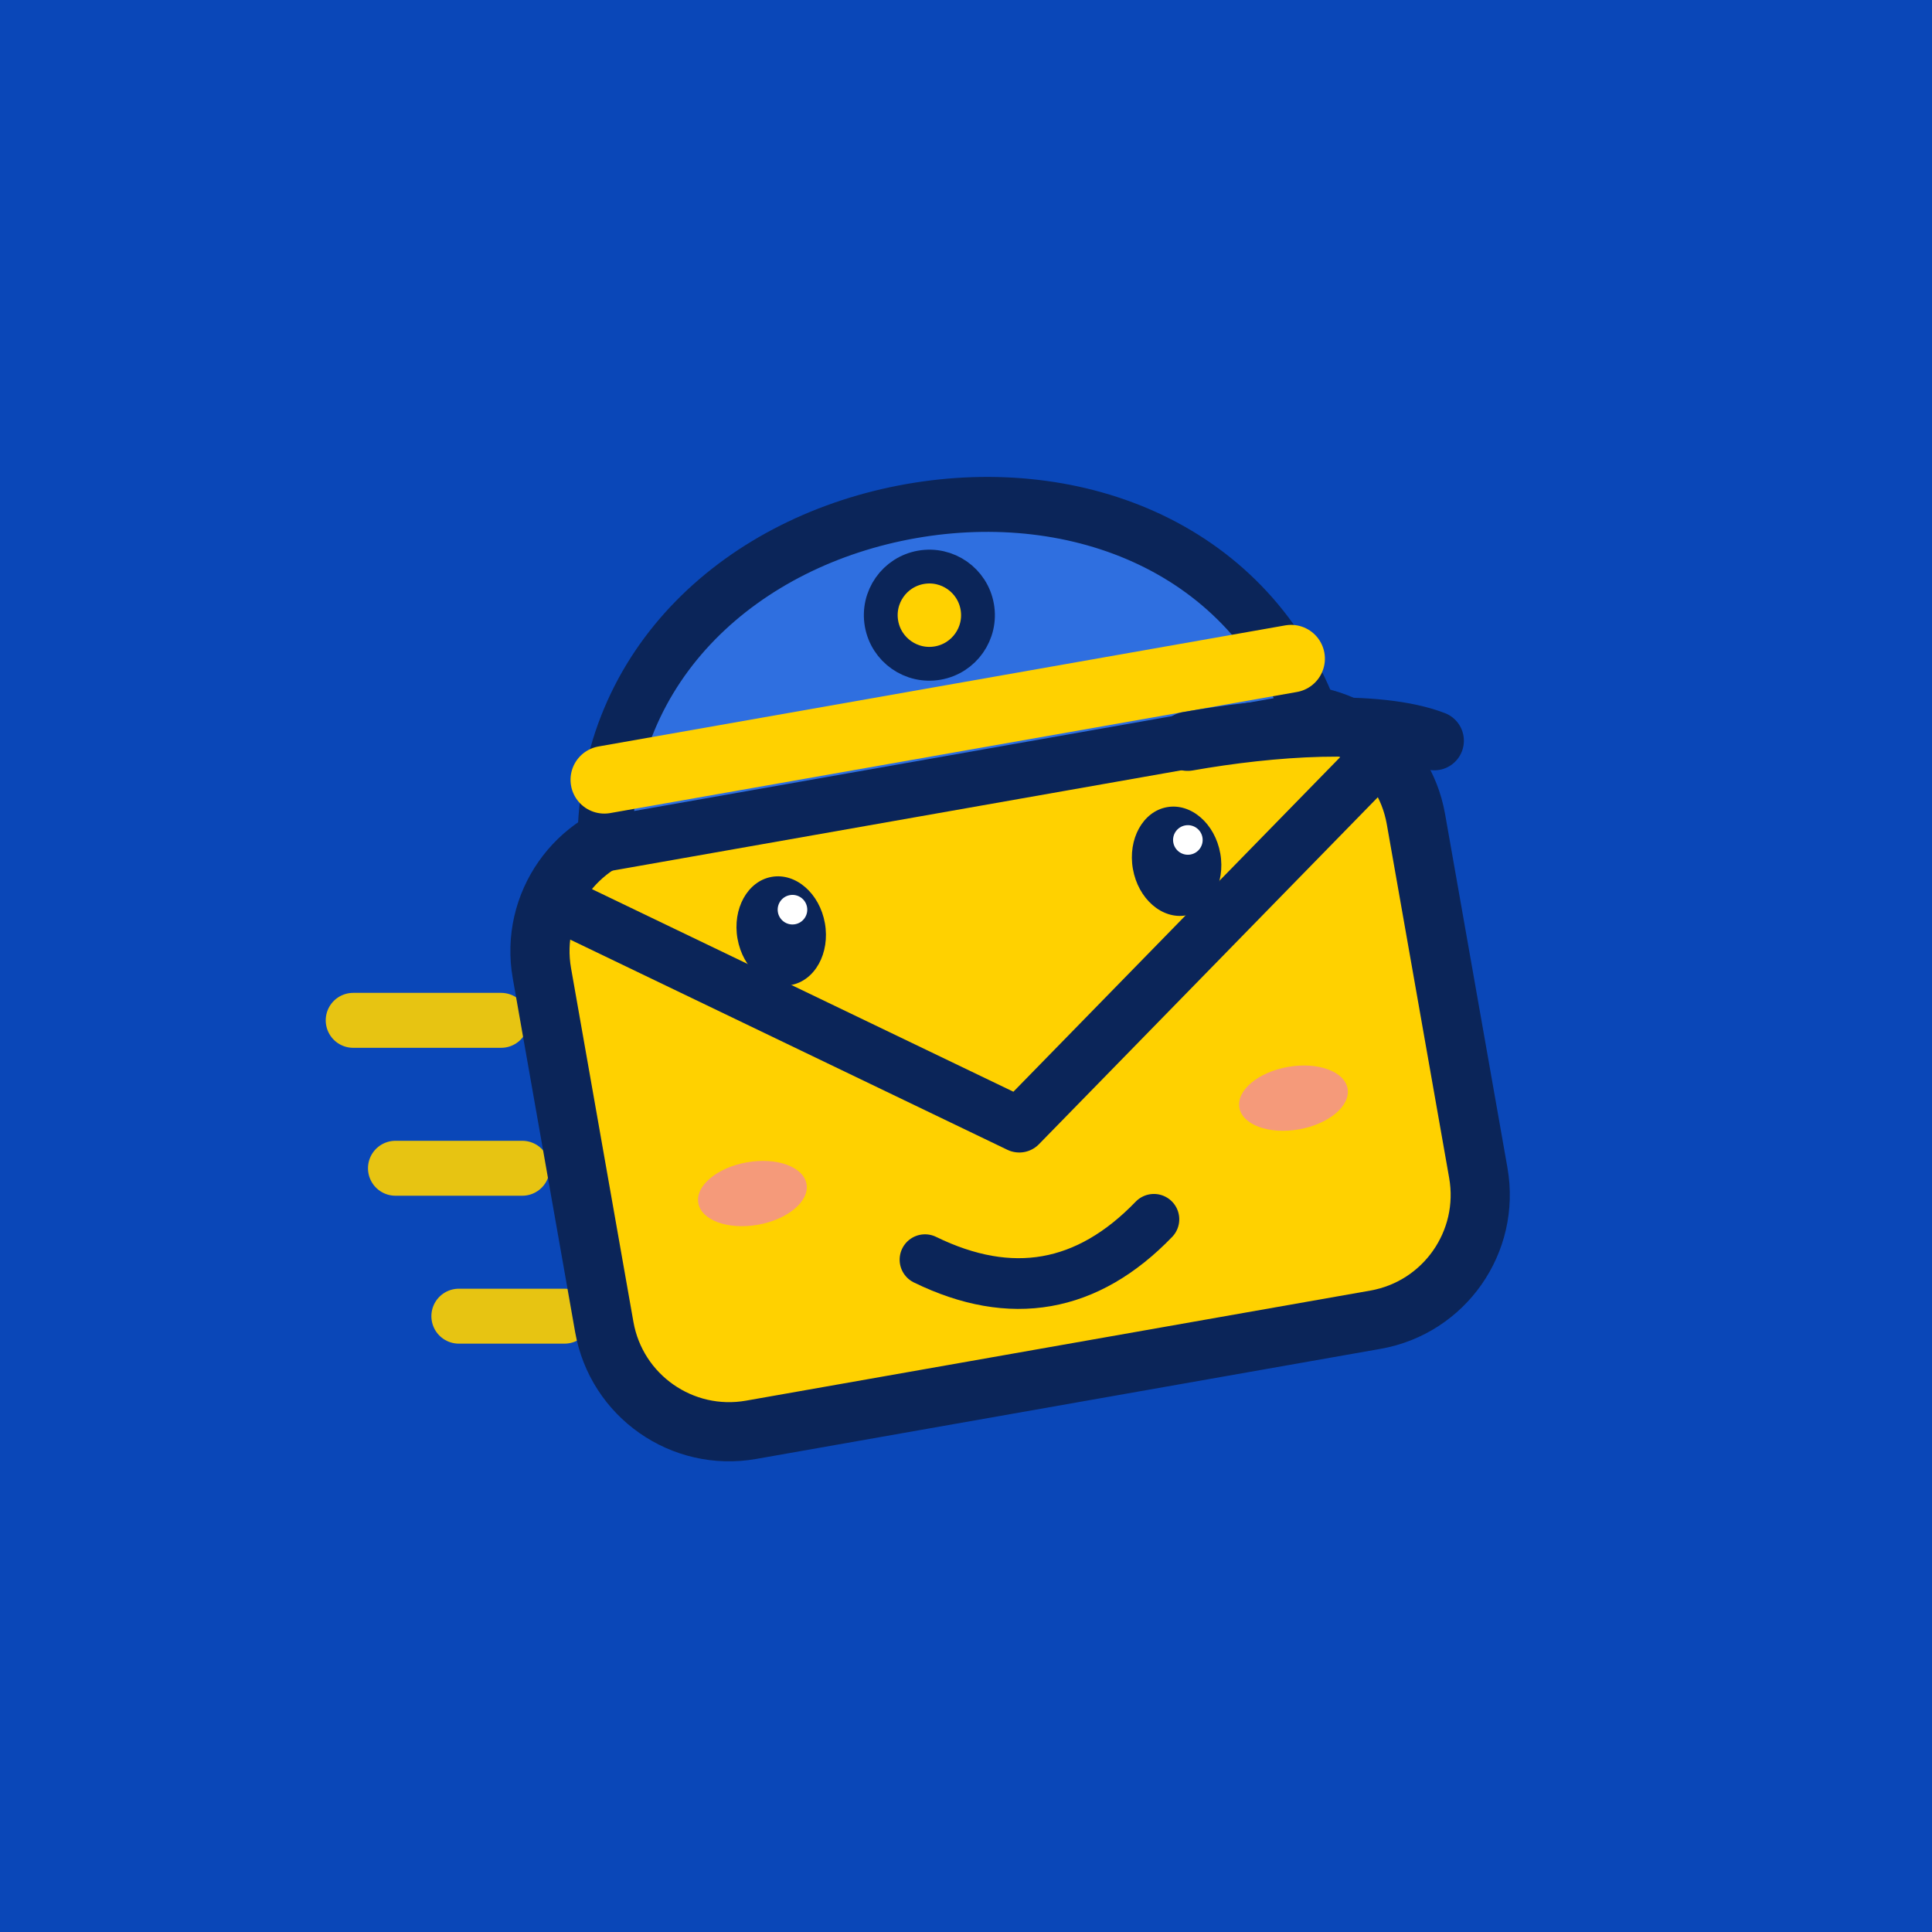
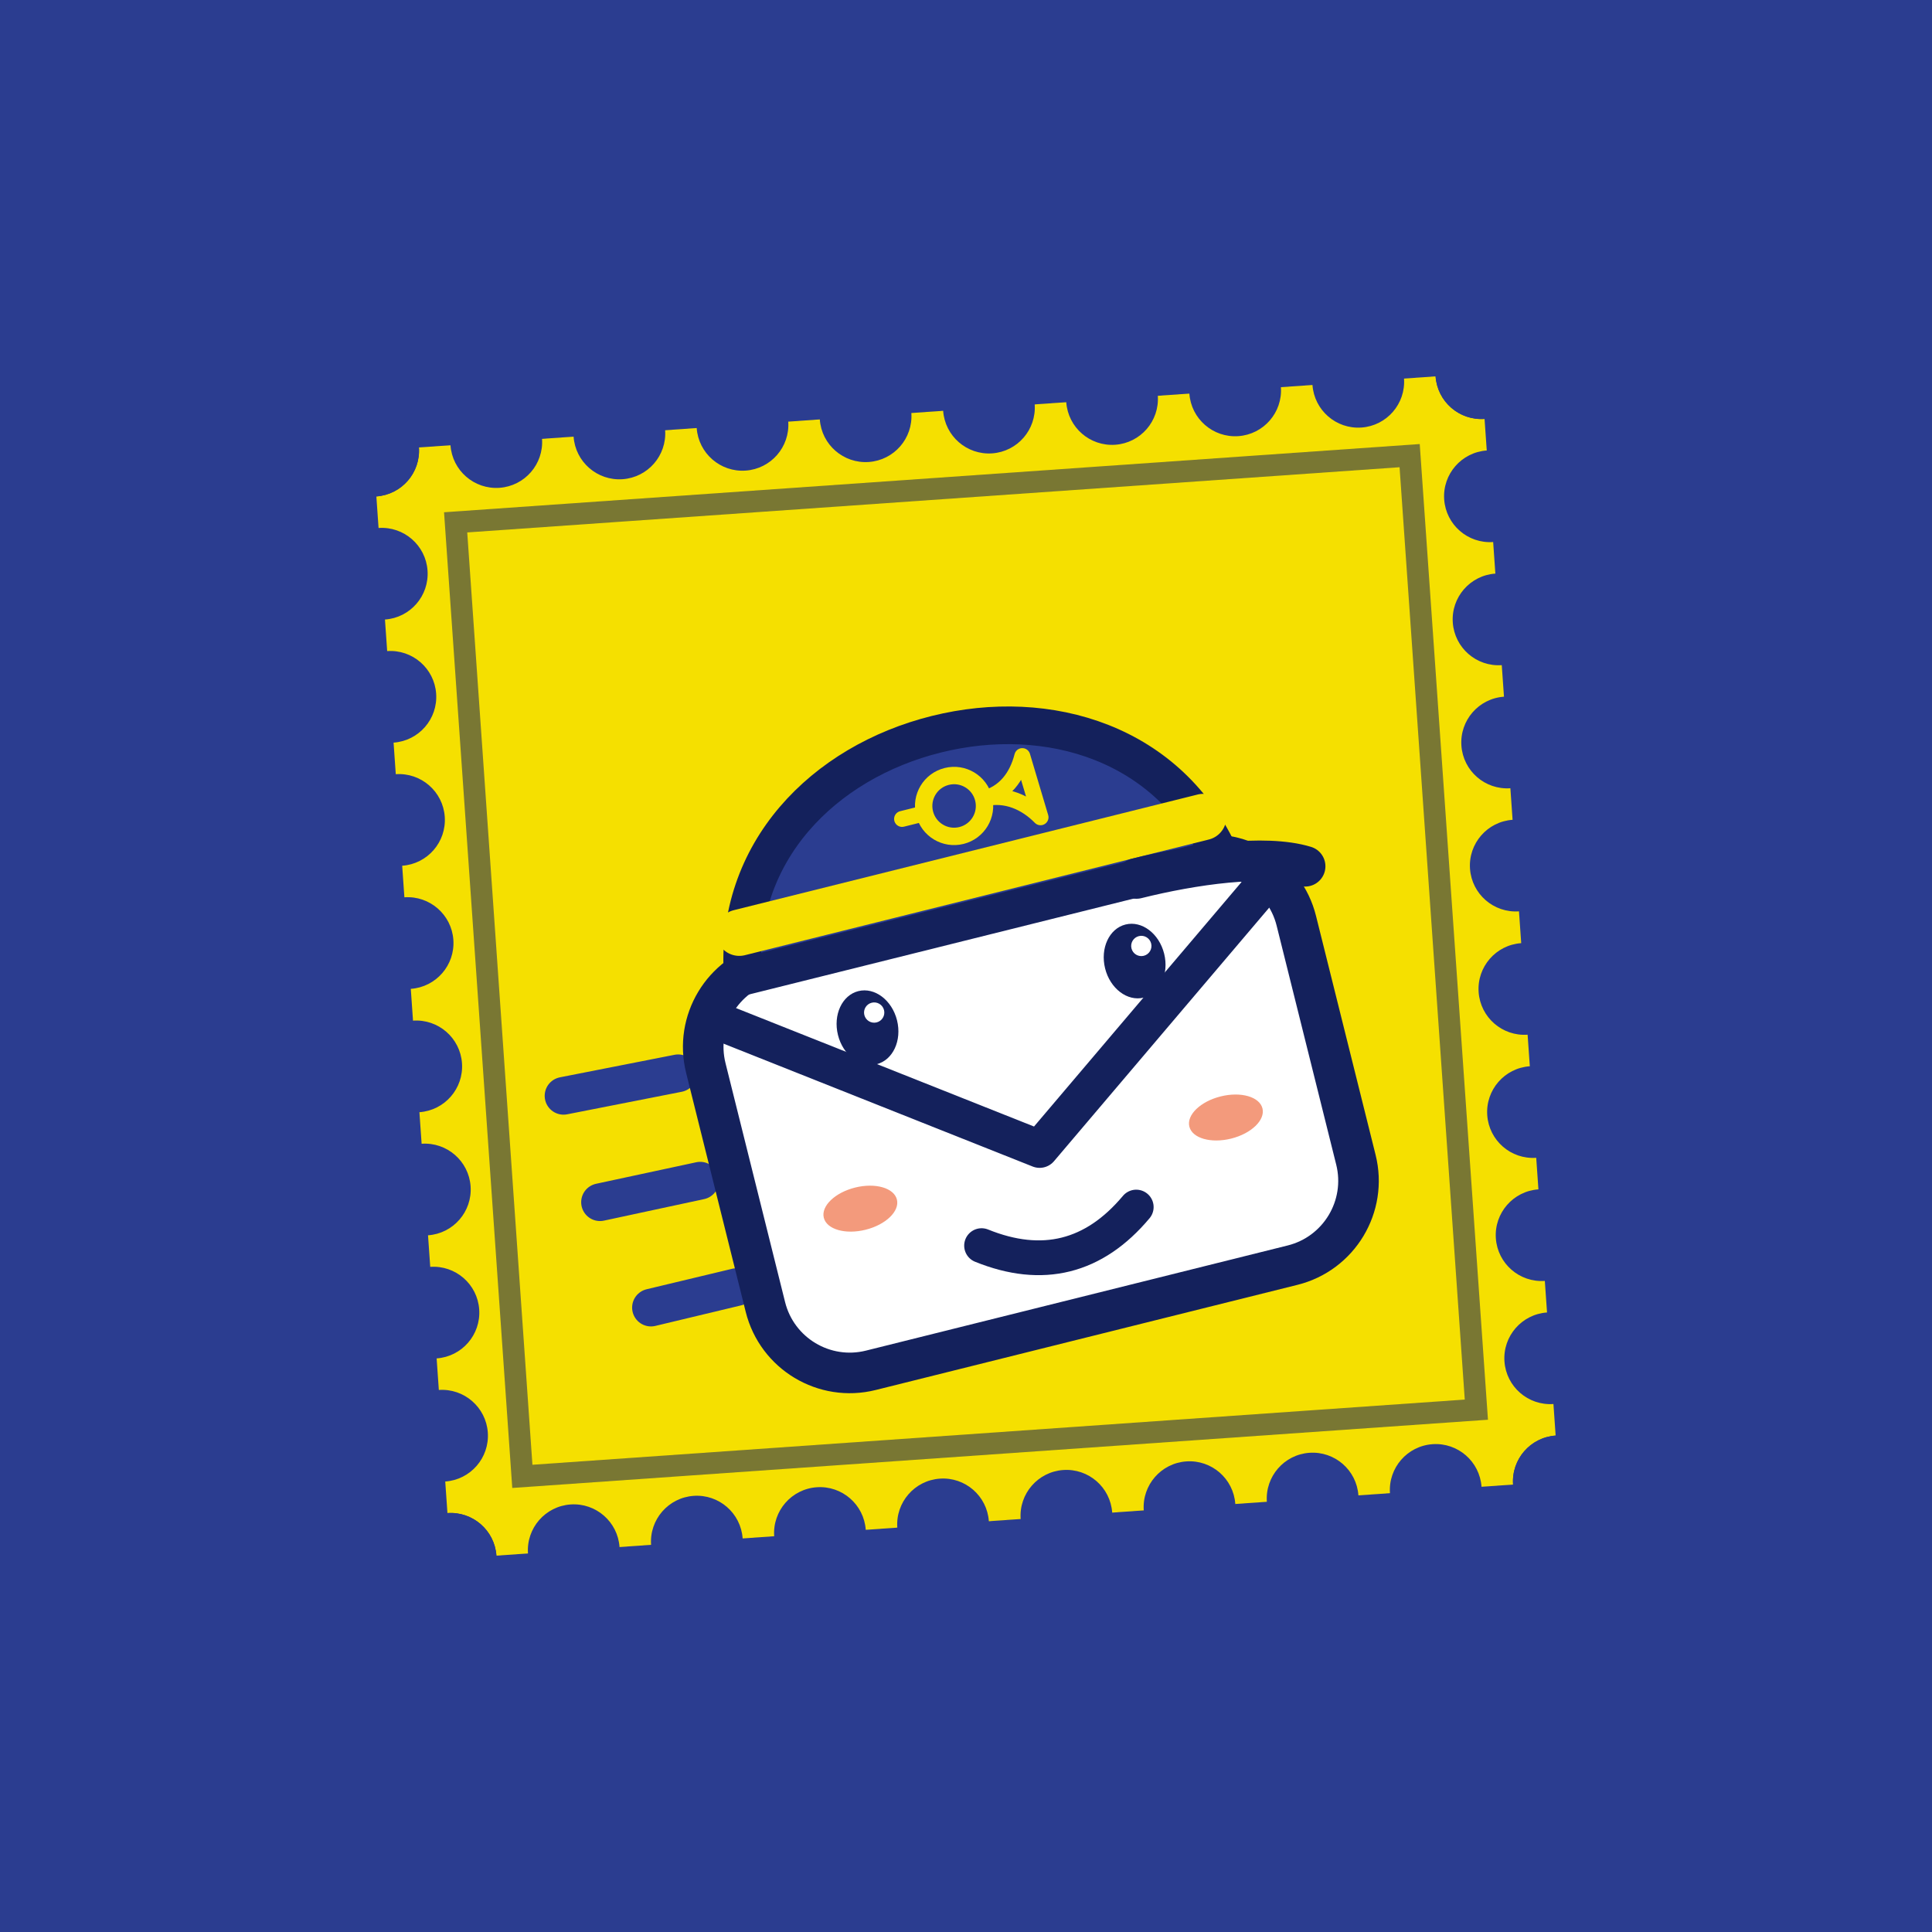
<svg xmlns="http://www.w3.org/2000/svg" viewBox="0 0 64 64">
-   <defs>
-     <clipPath id="r">
-       <rect width="64" height="64" rx="15" />
-     </clipPath>
-   </defs>
-   <rect width="64" height="64" fill="#0a47b8" />
-   <g transform="translate(9.6 8.6) scale(.7)">
-     <g fill="none" stroke-linecap="round" stroke-linejoin="round">
-       <g stroke="#ffd100" stroke-width="2.6" opacity=".9">
-         <path d="M3 36h7" />
-         <path d="M5 43h6" />
-         <path d="M8 50h5" />
+   <rect width="64" height="64" fill="#2b3d90" />
+   <g transform="translate(6.4 6.4) scale(.8)">
+     <g transform="rotate(-4 32 32)">
+       <rect x="9" y="9" width="46" height="46" fill="#f5e000" />
+       <g fill="#2b3d90">
+         <circle cx="9.00" cy="9" r="1.9" />
+         <circle cx="9.00" cy="55" r="1.9" />
+         <circle cx="9" cy="9.00" r="1.9" />
+         <circle cx="55" cy="9.00" r="1.9" />
+         <circle cx="14.11" cy="9" r="1.9" />
+         <circle cx="14.11" cy="55" r="1.9" />
+         <circle cx="9" cy="14.11" r="1.9" />
+         <circle cx="55" cy="14.11" r="1.9" />
+         <circle cx="19.22" cy="9" r="1.9" />
+         <circle cx="19.22" cy="55" r="1.9" />
+         <circle cx="9" cy="19.22" r="1.9" />
+         <circle cx="55" cy="19.22" r="1.9" />
+         <circle cx="24.33" cy="9" r="1.9" />
+         <circle cx="24.33" cy="55" r="1.9" />
+         <circle cx="9" cy="24.33" r="1.9" />
+         <circle cx="55" cy="24.33" r="1.9" />
+         <circle cx="29.44" cy="9" r="1.9" />
+         <circle cx="29.44" cy="55" r="1.9" />
+         <circle cx="9" cy="29.44" r="1.9" />
+         <circle cx="55" cy="29.44" r="1.9" />
+         <circle cx="34.56" cy="9" r="1.9" />
+         <circle cx="34.56" cy="55" r="1.9" />
+         <circle cx="9" cy="34.56" r="1.9" />
+         <circle cx="55" cy="34.56" r="1.9" />
+         <circle cx="39.67" cy="9" r="1.9" />
+         <circle cx="39.67" cy="55" r="1.9" />
+         <circle cx="9" cy="39.67" r="1.9" />
+         <circle cx="55" cy="39.67" r="1.9" />
+         <circle cx="44.78" cy="9" r="1.9" />
+         <circle cx="44.78" cy="55" r="1.9" />
+         <circle cx="9" cy="44.78" r="1.9" />
+         <circle cx="55" cy="44.78" r="1.9" />
+         <circle cx="49.89" cy="9" r="1.9" />
+         <circle cx="49.89" cy="55" r="1.9" />
+         <circle cx="9" cy="49.89" r="1.9" />
+         <circle cx="55" cy="49.89" r="1.9" />
+         <circle cx="55.00" cy="9" r="1.9" />
+         <circle cx="55.00" cy="55" r="1.9" />
+         <circle cx="9" cy="55.00" r="1.9" />
+         <circle cx="55" cy="55.00" r="1.9" />
      </g>
-       <g transform="rotate(-10 34 38)">
-         <rect x="13" y="24" width="42" height="29" rx="6" fill="#ffd100" stroke="#0b2559" stroke-width="2.8" />
-         <path d="M14.5 27 34 41l19.5-14" stroke="#0b2559" stroke-width="2.6" />
-         <ellipse cx="24.5" cy="30" rx="2.1" ry="2.6" fill="#0b2559" />
-         <ellipse cx="43.5" cy="30" rx="2.1" ry="2.6" fill="#0b2559" />
-         <circle cx="25.2" cy="29.1" r=".7" fill="#fff" />
-         <circle cx="44.2" cy="29.1" r=".7" fill="#fff" />
-         <path d="M28.5 46.5q5.5 4 11 0" stroke="#0b2559" stroke-width="2.4" />
-         <ellipse cx="21" cy="42" rx="2.6" ry="1.5" fill="#f59a7a" stroke="none" />
-         <ellipse cx="47" cy="42" rx="2.6" ry="1.5" fill="#f59a7a" stroke="none" />
-         <path d="M17 24.5c1.5-8.5 9-13 17-13s15.5 4.5 17 13z" fill="#2f6fe0" stroke="#0b2559" stroke-width="2.6" />
-         <path d="M17.5 21.5h33" stroke="#ffd100" stroke-width="3.2" />
-         <path d="M45 24.5c4 0 9 .5 11.5 2" stroke="#0b2559" stroke-width="2.8" />
-         <circle cx="34" cy="16.5" r="2.3" fill="#ffd100" stroke="#0b2559" stroke-width="1.6" />
+       <rect x="12.2" y="12.2" width="39.6" height="39.6" fill="none" stroke="#14215c" stroke-width=".9" opacity=".55" />
+       <g transform="translate(13.8 15.2) scale(.6)">
+         <g fill="none" stroke-linecap="round" stroke-linejoin="round">
+           <g stroke="#2b3d90" stroke-width="2.6">
+             <path d="M2 35l8-1" />
+             <path d="M4 42.5l7-1" />
+             <path d="M7 50l6-1" />
+           </g>
+           <g transform="rotate(-10 34 38)">
+             <rect x="13" y="24" width="42" height="29" rx="6" fill="#ffffff" stroke="#14215c" stroke-width="2.8" />
+             <path d="M14.5 27 34 41l19.5-14" stroke="#14215c" stroke-width="2.6" />
+             <ellipse cx="24.5" cy="30" rx="2.1" ry="2.6" fill="#14215c" />
+             <ellipse cx="43.5" cy="30" rx="2.1" ry="2.6" fill="#14215c" />
+             <circle cx="25.2" cy="29.1" r=".7" fill="#fff" />
+             <circle cx="44.2" cy="29.1" r=".7" fill="#fff" />
+             <path d="M28.5 46.5q5.5 4 11 0" stroke="#14215c" stroke-width="2.4" />
+             <ellipse cx="21" cy="42" rx="2.6" ry="1.5" fill="#f39a7c" stroke="none" />
+             <ellipse cx="47" cy="42" rx="2.6" ry="1.5" fill="#f39a7c" stroke="none" />
+             <path d="M17 24.5c1.5-8.5 9-13 17-13s15.5 4.5 17 13z" fill="#2b3d90" stroke="#14215c" stroke-width="2.6" />
+             <path d="M17.5 21.5h33" stroke="#f5e000" stroke-width="3.2" />
+             <path d="M45 24.5c4 0 9 .5 11.5 2" stroke="#14215c" stroke-width="2.8" />
+             <g transform="translate(34 16.6)" fill="none" stroke="#f5e000" stroke-linecap="round" stroke-linejoin="round">
+               <circle r="2.1" stroke-width="1.2" />
+               <path d="M-2.1 0h-1.6M2.1 0c1.5 0 2.6-.9 3.3-2.2l.2 4.4C4.9 1 3.7 0 2.1 0" stroke-width="1.1" />
+             </g>
+           </g>
+         </g>
      </g>
    </g>
  </g>
</svg>
